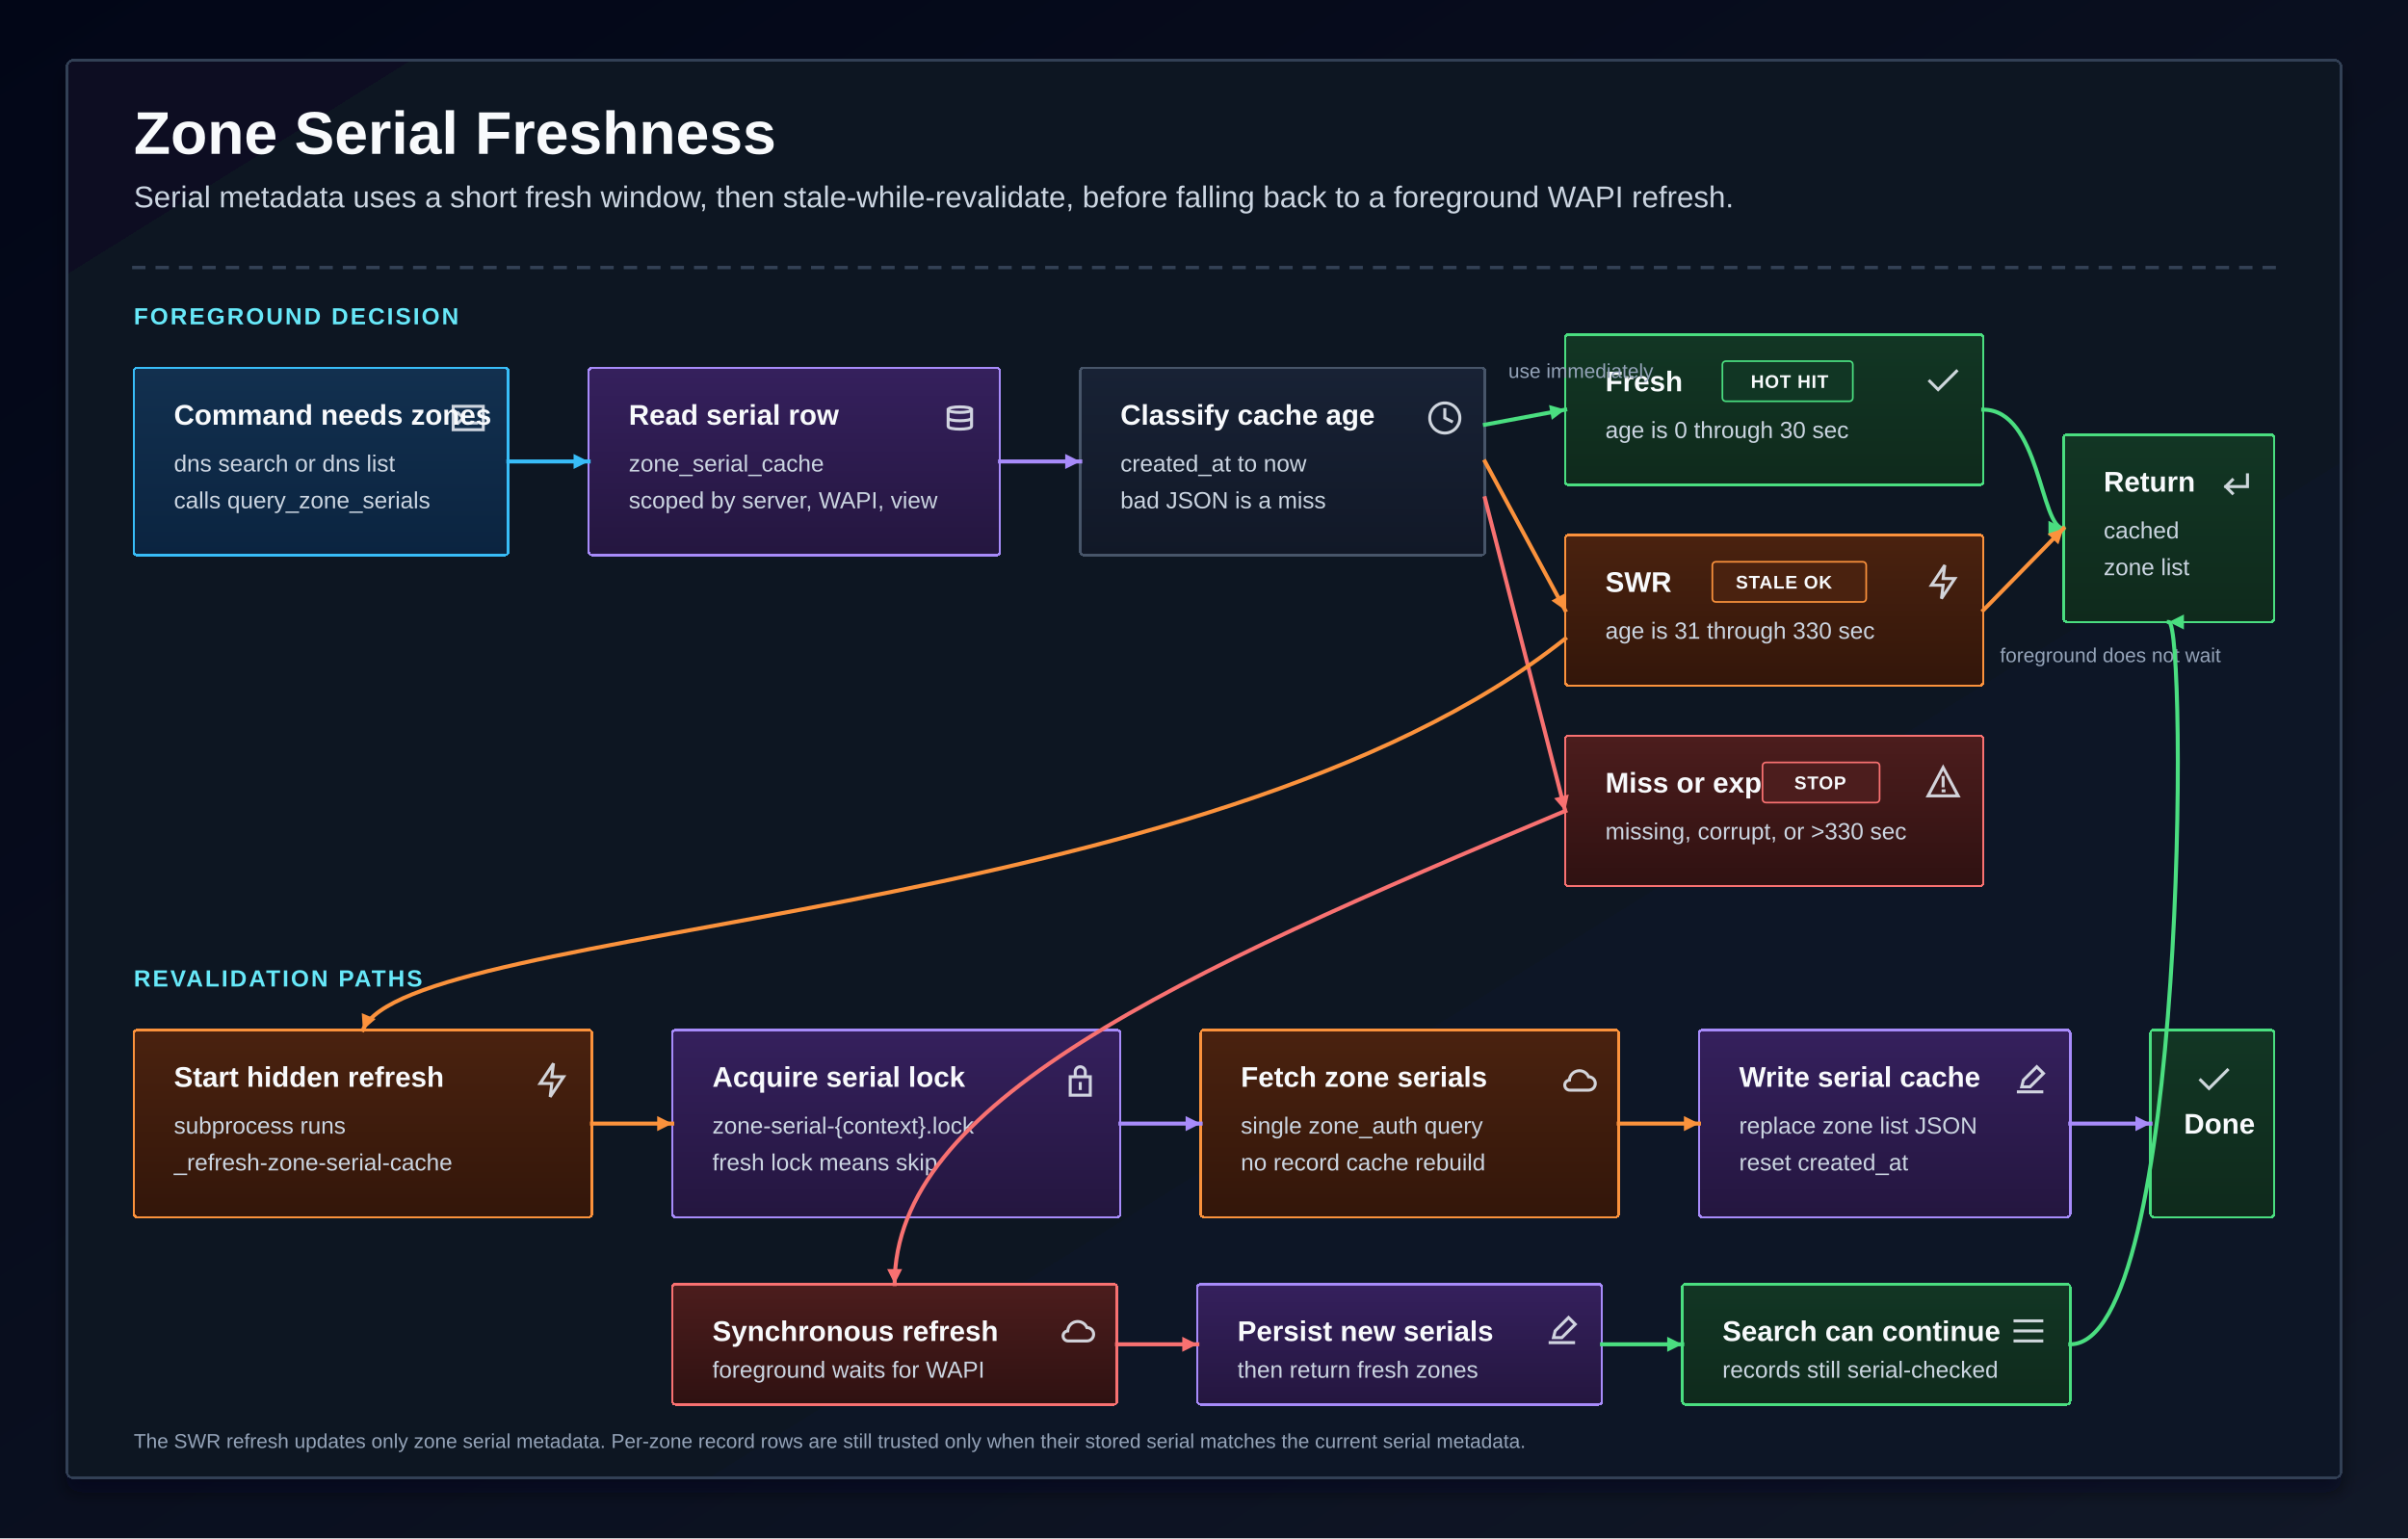
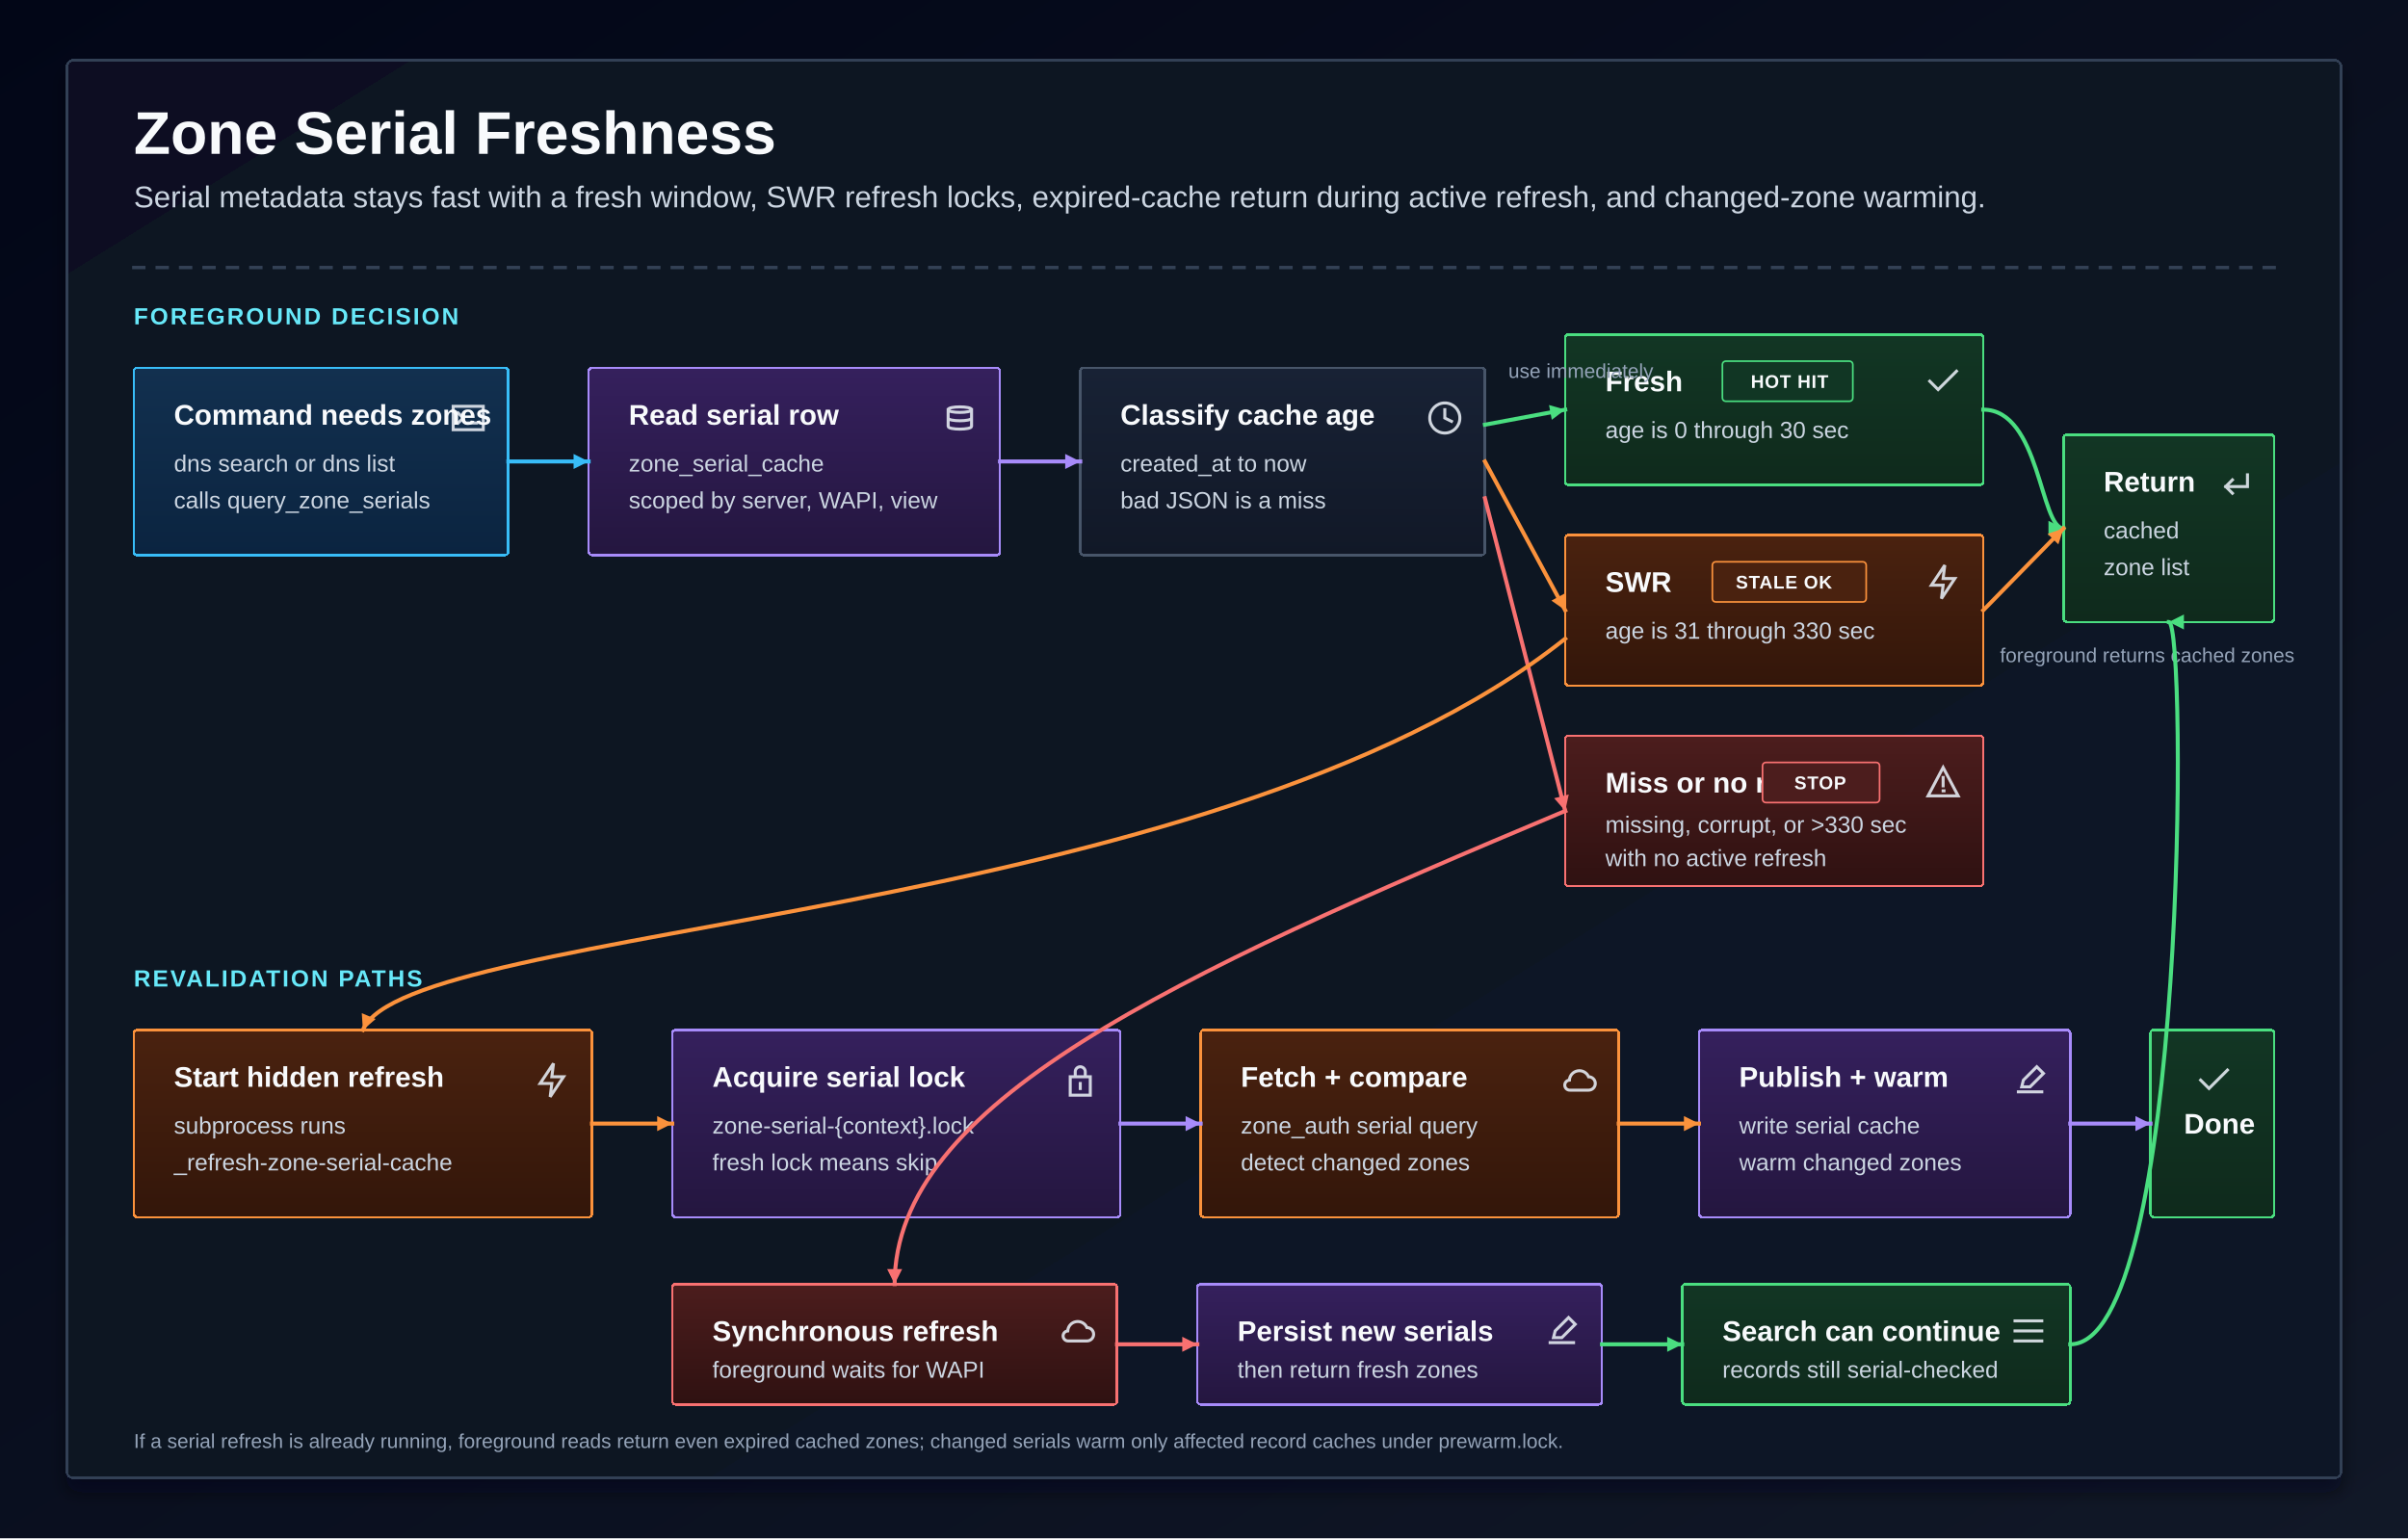
<svg xmlns="http://www.w3.org/2000/svg" width="1440" height="920" viewBox="0 0 1440 920" role="img" aria-labelledby="title desc">
  <defs>
    <filter id="shadow" x="-20%" y="-20%" width="140%" height="140%">
      <feDropShadow dx="0" dy="8" stdDeviation="5" flood-color="#020617" flood-opacity="0.45" />
    </filter>
    <linearGradient id="bg-grad" x1="0" y1="0" x2="1" y2="1">
      <stop offset="0%" stop-color="#020617" />
      <stop offset="100%" stop-color="#111827" />
    </linearGradient>
    <linearGradient id="panel-grad" x1="0" y1="0" x2="1" y2="1">
      <stop offset="0%" stop-color="#0b1120" />
      <stop offset="100%" stop-color="#101827" />
    </linearGradient>
    <linearGradient id="card-grad" x1="0" y1="0" x2="0" y2="1">
      <stop offset="0%" stop-color="#182235" />
      <stop offset="100%" stop-color="#111827" />
    </linearGradient>
    <linearGradient id="blue-grad" x1="0" y1="0" x2="0" y2="1">
      <stop offset="0%" stop-color="#12304f" />
      <stop offset="100%" stop-color="#0b2440" />
    </linearGradient>
    <linearGradient id="purple-grad" x1="0" y1="0" x2="0" y2="1">
      <stop offset="0%" stop-color="#35205d" />
      <stop offset="100%" stop-color="#24163f" />
    </linearGradient>
    <linearGradient id="green-grad" x1="0" y1="0" x2="0" y2="1">
      <stop offset="0%" stop-color="#123624" />
      <stop offset="100%" stop-color="#0f2a1c" />
    </linearGradient>
    <linearGradient id="orange-grad" x1="0" y1="0" x2="0" y2="1">
      <stop offset="0%" stop-color="#4a220f" />
      <stop offset="100%" stop-color="#33160a" />
    </linearGradient>
    <linearGradient id="red-grad" x1="0" y1="0" x2="0" y2="1">
      <stop offset="0%" stop-color="#4c1d1d" />
      <stop offset="100%" stop-color="#2f1111" />
    </linearGradient>
    <marker id="arrow-blue" viewBox="0 0 8 8" refX="7" refY="4" markerWidth="6" markerHeight="6" orient="auto-start-reverse">
      <path d="M 2 1.5 L 7 4 L 2 6.5 Z" fill="#38bdf8" />
    </marker>
    <marker id="arrow-purple" viewBox="0 0 8 8" refX="7" refY="4" markerWidth="6" markerHeight="6" orient="auto-start-reverse">
      <path d="M 2 1.5 L 7 4 L 2 6.5 Z" fill="#a78bfa" />
    </marker>
    <marker id="arrow-green" viewBox="0 0 8 8" refX="7" refY="4" markerWidth="6" markerHeight="6" orient="auto-start-reverse">
      <path d="M 2 1.5 L 7 4 L 2 6.5 Z" fill="#4ade80" />
    </marker>
    <marker id="arrow-orange" viewBox="0 0 8 8" refX="7" refY="4" markerWidth="6" markerHeight="6" orient="auto-start-reverse">
      <path d="M 2 1.5 L 7 4 L 2 6.5 Z" fill="#fb923c" />
    </marker>
    <marker id="arrow-red" viewBox="0 0 8 8" refX="7" refY="4" markerWidth="6" markerHeight="6" orient="auto-start-reverse">
      <path d="M 2 1.5 L 7 4 L 2 6.5 Z" fill="#f87171" />
    </marker>
    <symbol id="icon-terminal" viewBox="0 0 24 24">
      <path class="icon-line" d="M3 5 H21 V19 H3 Z M6 9 L9 12 L6 15 M11 15 H17" />
    </symbol>
    <symbol id="icon-database" viewBox="0 0 24 24">
      <path class="icon-line" d="M5 7 C5 4.8 19 4.8 19 7 V17 C19 19.2 5 19.2 5 17 Z M5 7 C5 9.2 19 9.2 19 7 M5 12 C5 14.2 19 14.2 19 12" />
    </symbol>
    <symbol id="icon-clock" viewBox="0 0 24 24">
      <path class="icon-line" d="M12 3 A9 9 0 1 0 12 21 A9 9 0 0 0 12 3 M12 7 V12 L16 14" />
    </symbol>
    <symbol id="icon-check" viewBox="0 0 24 24">
      <path class="icon-line" d="M4 12 L9 17 L20 6" />
    </symbol>
    <symbol id="icon-bolt" viewBox="0 0 24 24">
      <path class="icon-line" d="M13 2 L5 14 H12 L11 22 L19 10 H12 Z" />
    </symbol>
    <symbol id="icon-cloud" viewBox="0 0 24 24">
      <path class="icon-line" d="M7 18 H18 A4 4 0 0 0 18 10 A6 6 0 0 0 6.5 12 A3 3 0 0 0 7 18 Z" />
    </symbol>
    <symbol id="icon-lock" viewBox="0 0 24 24">
      <path class="icon-line" d="M6 10 H18 V21 H6 Z M9 10 V7 A3 3 0 0 1 15 7 V10 M12 14 V17" />
    </symbol>
    <symbol id="icon-list" viewBox="0 0 24 24">
      <path class="icon-line" d="M5 6 H19 M5 12 H19 M5 18 H19 M3 6 H3.5 M3 12 H3.5 M3 18 H3.5" />
    </symbol>
    <symbol id="icon-write" viewBox="0 0 24 24">
      <path class="icon-line" d="M5 19 H19 M7 16 L8 12 L16 4 L20 8 L12 16 Z" />
    </symbol>
    <symbol id="icon-return" viewBox="0 0 24 24">
      <path class="icon-line" d="M20 6 V13 H7 M7 13 L11 9 M7 13 L11 17" />
    </symbol>
    <symbol id="icon-alert" viewBox="0 0 24 24">
      <path class="icon-line" d="M12 3 L21 20 H3 Z M12 9 V14 M12 17 H12.5" />
    </symbol>
    <style>
      .bg { fill: url(#bg-grad); }
      .panel { fill: url(#panel-grad); stroke: #334155; stroke-width: 1.5; filter: url(#shadow); shape-rendering: crispEdges; }
      .card, .card-blue, .card-purple, .card-green, .card-orange, .card-red {
        transform-box: fill-box;
        transform-origin: center;
        transform: scale(1);
        shape-rendering: crispEdges;
      }
      .card { fill: url(#card-grad); stroke: #475569; stroke-width: 1.5; }
      .card-blue { fill: url(#blue-grad); stroke: #38bdf8; stroke-width: 1.5; }
      .card-purple { fill: url(#purple-grad); stroke: #a78bfa; stroke-width: 1.5; }
      .card-green { fill: url(#green-grad); stroke: #4ade80; stroke-width: 1.5; }
      .card-orange { fill: url(#orange-grad); stroke: #fb923c; stroke-width: 1.5; }
      .card-red { fill: url(#red-grad); stroke: #f87171; stroke-width: 1.5; }
      .pill-blue { fill: #12304f; stroke: #38bdf8; stroke-width: 1; }
      .pill-purple { fill: #35205d; stroke: #c4b5fd; stroke-width: 1; }
      .pill-green { fill: #113624; stroke: #4ade80; stroke-width: 1; }
      .pill-orange { fill: #4a220f; stroke: #fb923c; stroke-width: 1; }
      .pill-red { fill: #4c1d1d; stroke: #f87171; stroke-width: 1; }
      .title { fill: #f8fafc; font: 700 36px Arial, sans-serif; letter-spacing: 0; }
      .subtitle { fill: #cbd5e1; font: 400 18px Arial, sans-serif; letter-spacing: 0; }
      .lane { fill: #67e8f9; font: 700 14px Arial, sans-serif; letter-spacing: 1.2px; }
      .label { fill: #f8fafc; font: 700 17px Arial, sans-serif; letter-spacing: 0; }
      .body { fill: #cbd5e1; font: 400 14px Arial, sans-serif; letter-spacing: 0; }
      .small { fill: #94a3b8; font: 400 12px Arial, sans-serif; letter-spacing: 0; }
      .badge { fill: #f8fafc; font: 700 11px Arial, sans-serif; letter-spacing: 0.4px; }
      .icon { opacity: 0.9; }
      .icon-line { fill: none; stroke: #e2e8f0; stroke-width: 1.8; stroke-linecap: square; stroke-linejoin: miter; }
      .blue-line { fill: none; stroke: #38bdf8; stroke-width: 2.4; stroke-linecap: square; stroke-linejoin: miter; marker-end: url(#arrow-blue); }
      .purple-line { fill: none; stroke: #a78bfa; stroke-width: 2.4; stroke-linecap: square; stroke-linejoin: miter; marker-end: url(#arrow-purple); }
      .green-line { fill: none; stroke: #4ade80; stroke-width: 2.4; stroke-linecap: square; stroke-linejoin: miter; marker-end: url(#arrow-green); }
      .orange-line { fill: none; stroke: #fb923c; stroke-width: 2.4; stroke-linecap: square; stroke-linejoin: miter; marker-end: url(#arrow-orange); }
      .red-line { fill: none; stroke: #f87171; stroke-width: 2.4; stroke-linecap: square; stroke-linejoin: miter; marker-end: url(#arrow-red); }
      .muted-line { fill: none; stroke: #334155; stroke-width: 2; stroke-linecap: square; stroke-linejoin: miter; stroke-dasharray: 6 8; }
    </style>
  </defs>
  <rect class="bg" x="0" y="0" width="1440" height="920" />
  <rect class="panel" x="40" y="36" width="1360" height="848" rx="4" />
  <text class="title" x="80" y="92">Zone Serial Freshness</text>
-   <text class="subtitle" x="80" y="124">Serial metadata uses a short fresh window, then stale-while-revalidate, before falling back to a foreground WAPI refresh.</text>
+   <text class="subtitle" x="80" y="124">Serial metadata stays fast with a fresh window, SWR refresh locks, expired-cache return during active refresh, and changed-zone warming.</text>
  <line class="muted-line" x1="80" y1="160" x2="1360" y2="160" />
  <text class="lane" x="80" y="194">FOREGROUND DECISION</text>
  <rect class="card-blue" x="80" y="220" width="224" height="112" rx="2" />
  <use href="#icon-terminal" class="icon" x="268" y="238" width="24" height="24" />
  <text class="label" x="104" y="254">Command needs zones</text>
  <text class="body" x="104" y="282">dns search or dns list</text>
  <text class="body" x="104" y="304">calls query_zone_serials</text>
  <rect class="card-purple" x="352" y="220" width="246" height="112" rx="2" />
  <use href="#icon-database" class="icon" x="562" y="238" width="24" height="24" />
  <text class="label" x="376" y="254">Read serial row</text>
  <text class="body" x="376" y="282">zone_serial_cache</text>
  <text class="body" x="376" y="304">scoped by server, WAPI, view</text>
  <rect class="card" x="646" y="220" width="242" height="112" rx="2" />
  <use href="#icon-clock" class="icon" x="852" y="238" width="24" height="24" />
  <text class="label" x="670" y="254">Classify cache age</text>
  <text class="body" x="670" y="282">created_at to now</text>
  <text class="body" x="670" y="304">bad JSON is a miss</text>
  <rect class="card-green" x="936" y="200" width="250" height="90" rx="2" />
  <use href="#icon-check" class="icon" x="1150" y="216" width="24" height="24" />
  <text class="label" x="960" y="234">Fresh</text>
  <text class="body" x="960" y="262">age is 0 through 30 sec</text>
  <rect class="pill-green" x="1030" y="216" width="78" height="24" rx="2" />
  <text class="badge" x="1047" y="232">HOT HIT</text>
  <rect class="card-orange" x="936" y="320" width="250" height="90" rx="2" />
  <use href="#icon-bolt" class="icon" x="1150" y="336" width="24" height="24" />
  <text class="label" x="960" y="354">SWR</text>
  <text class="body" x="960" y="382">age is 31 through 330 sec</text>
  <rect class="pill-orange" x="1024" y="336" width="92" height="24" rx="2" />
  <text class="badge" x="1038" y="352">STALE OK</text>
  <rect class="card-red" x="936" y="440" width="250" height="90" rx="2" />
  <use href="#icon-alert" class="icon" x="1150" y="456" width="24" height="24" />
-   <text class="label" x="960" y="474">Miss or expired</text>
-   <text class="body" x="960" y="502">missing, corrupt, or &gt;330 sec</text>
+   <text class="label" x="960" y="474">Miss or no refresh</text>
+   <text class="body" x="960" y="498">missing, corrupt, or &gt;330 sec</text>
+   <text class="body" x="960" y="518">with no active refresh</text>
  <rect class="pill-red" x="1054" y="456" width="70" height="24" rx="2" />
  <text class="badge" x="1073" y="472">STOP</text>
  <rect class="card-green" x="1234" y="260" width="126" height="112" rx="2" />
  <use href="#icon-return" class="icon" x="1324" y="278" width="24" height="24" />
  <text class="label" x="1258" y="294">Return</text>
  <text class="body" x="1258" y="322">cached</text>
  <text class="body" x="1258" y="344">zone list</text>
  <path class="blue-line" d="M 304 276 L 352 276" />
  <path class="purple-line" d="M 598 276 L 646 276" />
  <path class="green-line" d="M 888 254 L 936 245" />
  <path class="orange-line" d="M 888 276 L 936 365" />
  <path class="red-line" d="M 888 298 L 936 485" />
  <path class="green-line" d="M 1186 245 C 1220 245 1220 316 1234 316" />
  <path class="orange-line" d="M 1186 365 L 1234 316" />
  <text class="small" x="902" y="226">use immediately</text>
-   <text class="small" x="1196" y="396">foreground does not wait</text>
+   <text class="small" x="1196" y="396">foreground returns cached zones</text>
  <text class="lane" x="80" y="590">REVALIDATION PATHS</text>
  <rect class="card-orange" x="80" y="616" width="274" height="112" rx="2" />
  <use href="#icon-bolt" class="icon" x="318" y="634" width="24" height="24" />
  <text class="label" x="104" y="650">Start hidden refresh</text>
  <text class="body" x="104" y="678">subprocess runs</text>
  <text class="body" x="104" y="700">_refresh-zone-serial-cache</text>
  <rect class="card-purple" x="402" y="616" width="268" height="112" rx="2" />
  <use href="#icon-lock" class="icon" x="634" y="634" width="24" height="24" />
  <text class="label" x="426" y="650">Acquire serial lock</text>
  <text class="body" x="426" y="678">zone-serial-{context}.lock</text>
  <text class="body" x="426" y="700">fresh lock means skip</text>
  <rect class="card-orange" x="718" y="616" width="250" height="112" rx="2" />
  <use href="#icon-cloud" class="icon" x="932" y="634" width="24" height="24" />
-   <text class="label" x="742" y="650">Fetch zone serials</text>
-   <text class="body" x="742" y="678">single zone_auth query</text>
-   <text class="body" x="742" y="700">no record cache rebuild</text>
+   <text class="label" x="742" y="650">Fetch + compare</text>
+   <text class="body" x="742" y="678">zone_auth serial query</text>
+   <text class="body" x="742" y="700">detect changed zones</text>
  <rect class="card-purple" x="1016" y="616" width="222" height="112" rx="2" />
  <use href="#icon-write" class="icon" x="1202" y="634" width="24" height="24" />
-   <text class="label" x="1040" y="650">Write serial cache</text>
-   <text class="body" x="1040" y="678">replace zone list JSON</text>
-   <text class="body" x="1040" y="700">reset created_at</text>
+   <text class="label" x="1040" y="650">Publish + warm</text>
+   <text class="body" x="1040" y="678">write serial cache</text>
+   <text class="body" x="1040" y="700">warm changed zones</text>
  <rect class="card-green" x="1286" y="616" width="74" height="112" rx="2" />
  <use href="#icon-check" class="icon" x="1312" y="634" width="24" height="24" />
  <text class="label" x="1306" y="678">Done</text>
  <path class="orange-line" d="M 936 382 C 722 552 244 552 217 616" />
  <path class="orange-line" d="M 354 672 L 402 672" />
  <path class="purple-line" d="M 670 672 L 718 672" />
  <path class="orange-line" d="M 968 672 L 1016 672" />
  <path class="purple-line" d="M 1238 672 L 1286 672" />
  <rect class="card-red" x="402" y="768" width="266" height="72" rx="2" />
  <use href="#icon-cloud" class="icon" x="632" y="784" width="24" height="24" />
  <text class="label" x="426" y="802">Synchronous refresh</text>
  <text class="body" x="426" y="824">foreground waits for WAPI</text>
  <rect class="card-purple" x="716" y="768" width="242" height="72" rx="2" />
  <use href="#icon-write" class="icon" x="922" y="784" width="24" height="24" />
  <text class="label" x="740" y="802">Persist new serials</text>
  <text class="body" x="740" y="824">then return fresh zones</text>
  <rect class="card-green" x="1006" y="768" width="232" height="72" rx="2" />
  <use href="#icon-list" class="icon" x="1202" y="784" width="24" height="24" />
  <text class="label" x="1030" y="802">Search can continue</text>
  <text class="body" x="1030" y="824">records still serial-checked</text>
  <path class="red-line" d="M 936 485 C 700 584 535 660 535 768" />
  <path class="red-line" d="M 668 804 L 716 804" />
  <path class="green-line" d="M 958 804 L 1006 804" />
  <path class="green-line" d="M 1238 804 C 1308 804 1308 372 1297 372" />
-   <text class="small" x="80" y="866">The SWR refresh updates only zone serial metadata. Per-zone record rows are still trusted only when their stored serial matches the current serial metadata.</text>
+   <text class="small" x="80" y="866">If a serial refresh is already running, foreground reads return even expired cached zones; changed serials warm only affected record caches under prewarm.lock.</text>
</svg>
